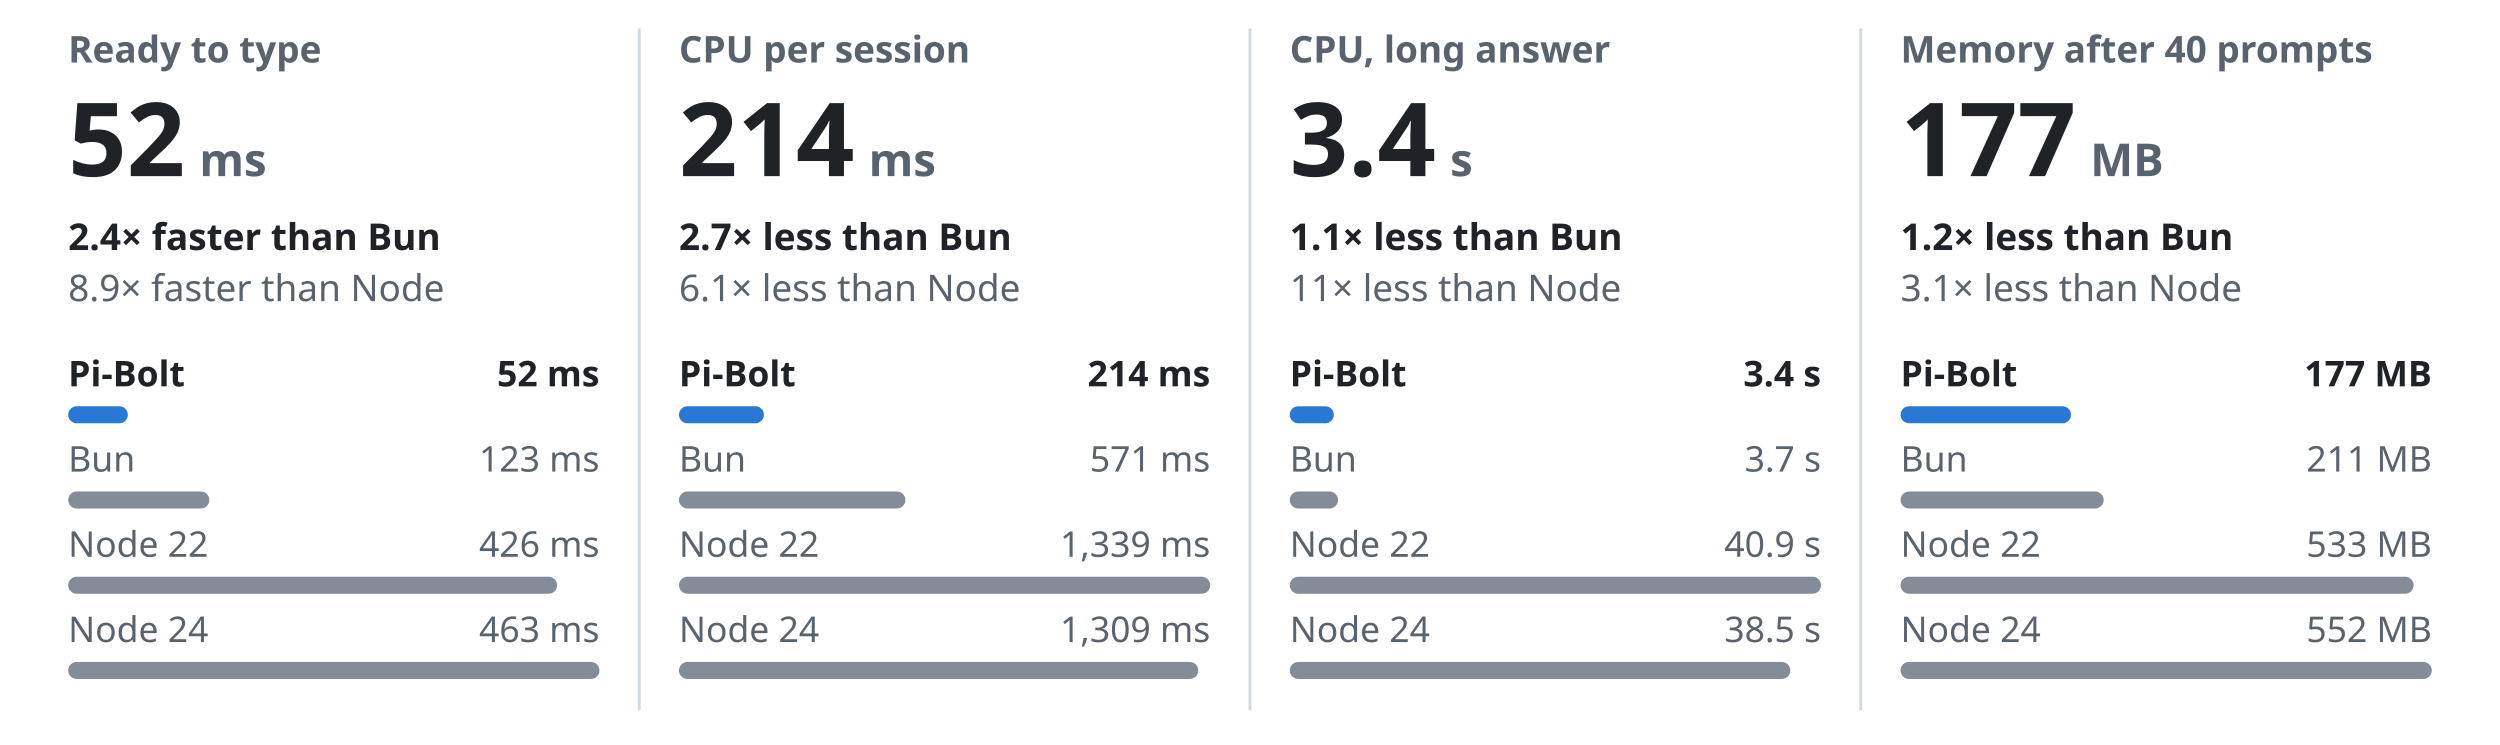
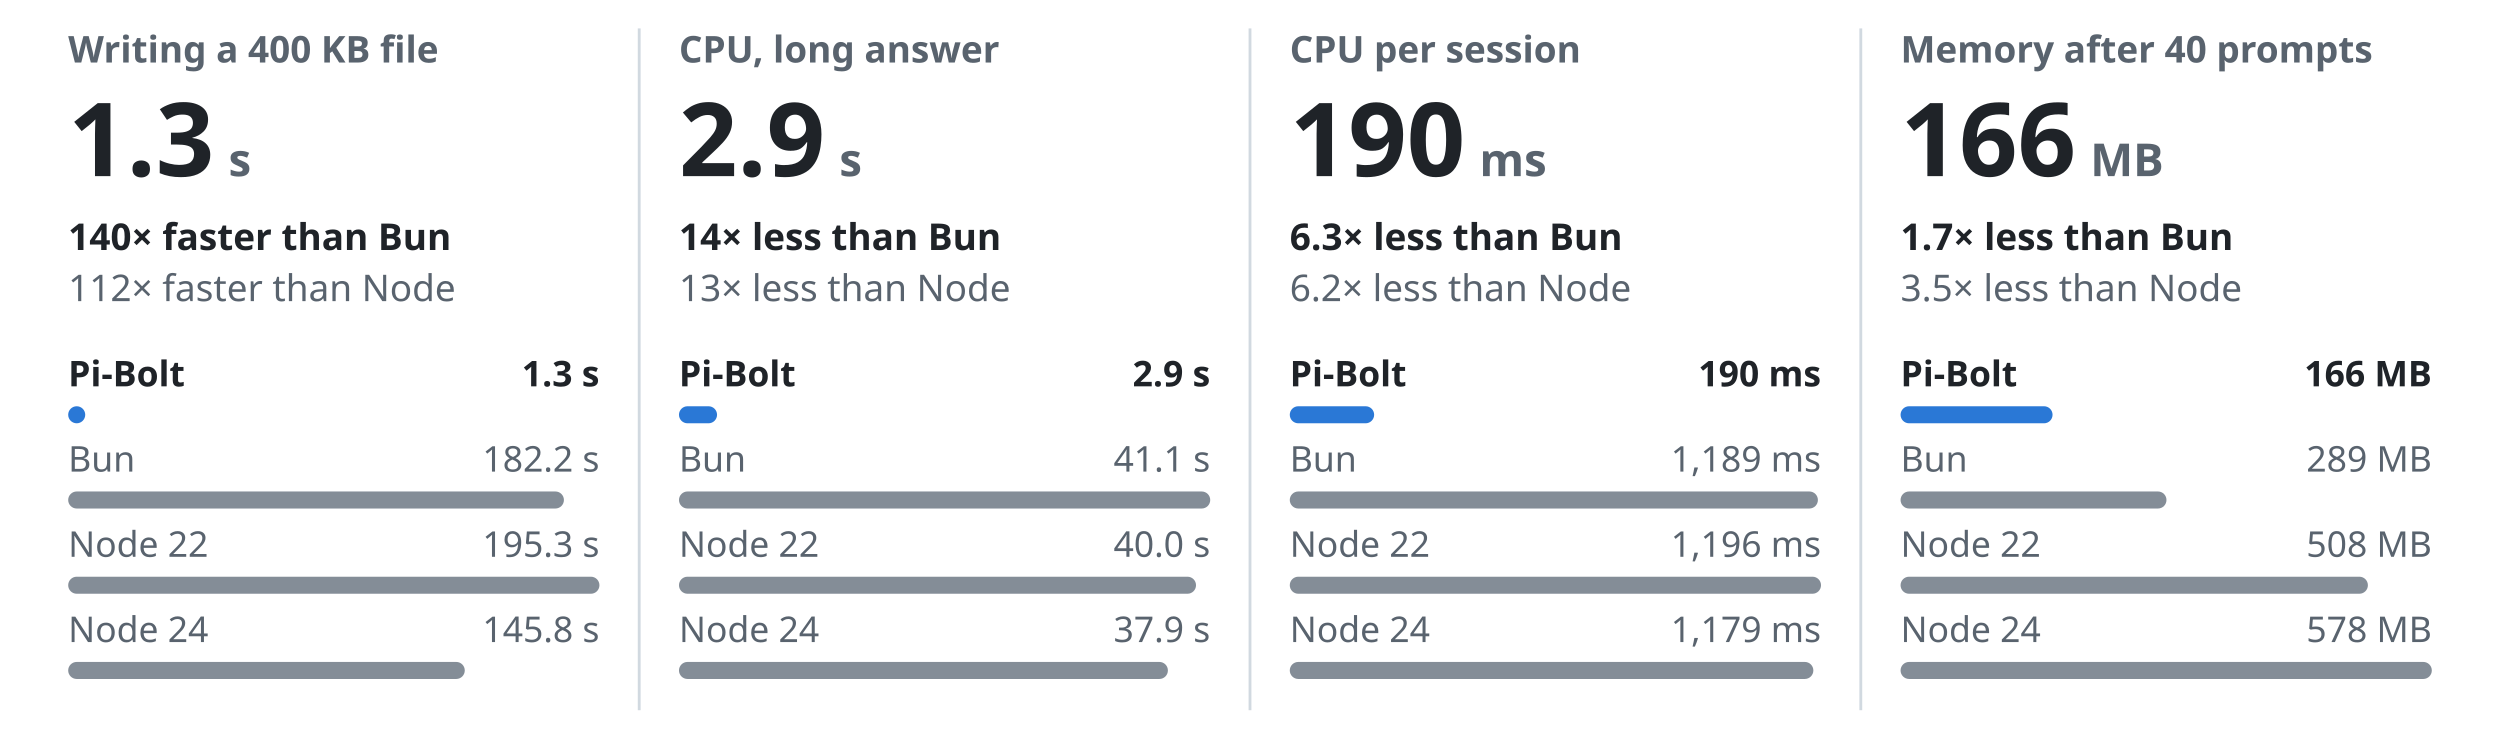
<svg xmlns="http://www.w3.org/2000/svg" width="880" height="262" viewBox="0 0 880 262" role="img" aria-label="Pi-Bolt compared with Bun and Node">
  <style>text{font-family:-apple-system, BlinkMacSystemFont, 'Segoe UI', 'Noto Sans', Helvetica, Arial, sans-serif}</style>
-   <text x="24.0" y="22" font-size="13" font-weight="600" fill="#59636e">Ready to type</text>
-   <text x="24.0" y="62" font-size="36" font-weight="700" fill="#1f2328">52<tspan font-size="16" font-weight="600" fill="#59636e" dx="5">ms</tspan>
+   <text x="24.0" y="22" font-size="13" font-weight="600" fill="#59636e">Writing a 400 KB file</text>
+   <text x="24.0" y="62" font-size="36" font-weight="700" fill="#1f2328">1.3<tspan font-size="16" font-weight="600" fill="#59636e" dx="5">s</tspan>
  </text>
-   <text x="24.0" y="88" font-size="13" font-weight="600" fill="#1f2328">2.4× faster than Bun</text>
-   <text x="24.0" y="106" font-size="13" fill="#59636e">8.9× faster than Node</text>
+   <text x="24.0" y="88" font-size="13" font-weight="600" fill="#1f2328">140× faster than Bun</text>
+   <text x="24.0" y="106" font-size="13" fill="#59636e">112× faster than Node</text>
  <text x="24.0" y="136" font-size="12.5" font-weight="650" fill="#1f2328">Pi-Bolt</text>
-   <text x="211.0" y="136" font-size="12.5" font-weight="650" text-anchor="end" fill="#1f2328">52 ms</text>
-   <rect x="24.0" y="143" width="21.0" height="6" rx="3" fill="#2a78d6" />
+   <text x="211.0" y="136" font-size="12.5" font-weight="650" text-anchor="end" fill="#1f2328">1.3 s</text>
+   <rect x="24.0" y="143" width="6.0" height="6" rx="3" fill="#2a78d6" />
  <text x="24.0" y="166" font-size="12.5" font-weight="400" fill="#59636e">Bun</text>
-   <text x="211.0" y="166" font-size="12.5" font-weight="400" text-anchor="end" fill="#59636e">123 ms</text>
-   <rect x="24.0" y="173" width="49.7" height="6" rx="3" fill="#848d97" />
+   <text x="211.0" y="166" font-size="12.5" font-weight="400" text-anchor="end" fill="#59636e">182.2 s</text>
+   <rect x="24.0" y="173" width="174.5" height="6" rx="3" fill="#848d97" />
  <text x="24.0" y="196" font-size="12.5" font-weight="400" fill="#59636e">Node 22</text>
-   <text x="211.0" y="196" font-size="12.5" font-weight="400" text-anchor="end" fill="#59636e">426 ms</text>
-   <rect x="24.0" y="203" width="172.1" height="6" rx="3" fill="#848d97" />
+   <text x="211.0" y="196" font-size="12.5" font-weight="400" text-anchor="end" fill="#59636e">195.3 s</text>
+   <rect x="24.0" y="203" width="187.0" height="6" rx="3" fill="#848d97" />
  <text x="24.0" y="226" font-size="12.5" font-weight="400" fill="#59636e">Node 24</text>
-   <text x="211.0" y="226" font-size="12.5" font-weight="400" text-anchor="end" fill="#59636e">463 ms</text>
-   <rect x="24.0" y="233" width="187.0" height="6" rx="3" fill="#848d97" />
+   <text x="211.0" y="226" font-size="12.5" font-weight="400" text-anchor="end" fill="#59636e">145.8 s</text>
+   <rect x="24.0" y="233" width="139.6" height="6" rx="3" fill="#848d97" />
  <line x1="225.0" y1="10" x2="225.0" y2="250" stroke="#d1d9e0" />
-   <text x="239.0" y="22" font-size="13" font-weight="600" fill="#59636e">CPU per session</text>
-   <text x="239.0" y="62" font-size="36" font-weight="700" fill="#1f2328">214<tspan font-size="16" font-weight="600" fill="#59636e" dx="5">ms</tspan>
+   <text x="239.0" y="22" font-size="13" font-weight="600" fill="#59636e">CPU, long answer</text>
+   <text x="239.0" y="62" font-size="36" font-weight="700" fill="#1f2328">2.9<tspan font-size="16" font-weight="600" fill="#59636e" dx="5">s</tspan>
  </text>
-   <text x="239.0" y="88" font-size="13" font-weight="600" fill="#1f2328">2.7× less than Bun</text>
-   <text x="239.0" y="106" font-size="13" fill="#59636e">6.1× less than Node</text>
+   <text x="239.0" y="88" font-size="13" font-weight="600" fill="#1f2328">14× less than Bun</text>
+   <text x="239.0" y="106" font-size="13" fill="#59636e">13× less than Node</text>
  <text x="239.0" y="136" font-size="12.5" font-weight="650" fill="#1f2328">Pi-Bolt</text>
-   <text x="426.0" y="136" font-size="12.5" font-weight="650" text-anchor="end" fill="#1f2328">214 ms</text>
-   <rect x="239.0" y="143" width="29.9" height="6" rx="3" fill="#2a78d6" />
+   <text x="426.0" y="136" font-size="12.5" font-weight="650" text-anchor="end" fill="#1f2328">2.9 s</text>
+   <rect x="239.0" y="143" width="13.4" height="6" rx="3" fill="#2a78d6" />
  <text x="239.0" y="166" font-size="12.5" font-weight="400" fill="#59636e">Bun</text>
-   <text x="426.0" y="166" font-size="12.5" font-weight="400" text-anchor="end" fill="#59636e">571 ms</text>
-   <rect x="239.0" y="173" width="79.7" height="6" rx="3" fill="#848d97" />
+   <text x="426.0" y="166" font-size="12.5" font-weight="400" text-anchor="end" fill="#59636e">41.1 s</text>
+   <rect x="239.0" y="173" width="187.0" height="6" rx="3" fill="#848d97" />
  <text x="239.0" y="196" font-size="12.5" font-weight="400" fill="#59636e">Node 22</text>
-   <text x="426.0" y="196" font-size="12.5" font-weight="400" text-anchor="end" fill="#59636e">1,339 ms</text>
-   <rect x="239.0" y="203" width="187.0" height="6" rx="3" fill="#848d97" />
+   <text x="426.0" y="196" font-size="12.5" font-weight="400" text-anchor="end" fill="#59636e">40.0 s</text>
+   <rect x="239.0" y="203" width="182.0" height="6" rx="3" fill="#848d97" />
  <text x="239.0" y="226" font-size="12.5" font-weight="400" fill="#59636e">Node 24</text>
-   <text x="426.0" y="226" font-size="12.5" font-weight="400" text-anchor="end" fill="#59636e">1,309 ms</text>
-   <rect x="239.0" y="233" width="182.8" height="6" rx="3" fill="#848d97" />
+   <text x="426.0" y="226" font-size="12.5" font-weight="400" text-anchor="end" fill="#59636e">37.9 s</text>
+   <rect x="239.0" y="233" width="172.1" height="6" rx="3" fill="#848d97" />
  <line x1="440.0" y1="10" x2="440.0" y2="250" stroke="#d1d9e0" />
-   <text x="454.0" y="22" font-size="13" font-weight="600" fill="#59636e">CPU, long answer</text>
-   <text x="454.0" y="62" font-size="36" font-weight="700" fill="#1f2328">3.4<tspan font-size="16" font-weight="600" fill="#59636e" dx="5">s</tspan>
+   <text x="454.0" y="22" font-size="13" font-weight="600" fill="#59636e">CPU per session</text>
+   <text x="454.0" y="62" font-size="36" font-weight="700" fill="#1f2328">190<tspan font-size="16" font-weight="600" fill="#59636e" dx="5">ms</tspan>
  </text>
-   <text x="454.0" y="88" font-size="13" font-weight="600" fill="#1f2328">1.1× less than Bun</text>
-   <text x="454.0" y="106" font-size="13" fill="#59636e">11× less than Node</text>
+   <text x="454.0" y="88" font-size="13" font-weight="600" fill="#1f2328">6.3× less than Bun</text>
+   <text x="454.0" y="106" font-size="13" fill="#59636e">6.2× less than Node</text>
  <text x="454.0" y="136" font-size="12.5" font-weight="650" fill="#1f2328">Pi-Bolt</text>
-   <text x="641.0" y="136" font-size="12.5" font-weight="650" text-anchor="end" fill="#1f2328">3.4 s</text>
-   <rect x="454.0" y="143" width="15.5" height="6" rx="3" fill="#2a78d6" />
+   <text x="641.0" y="136" font-size="12.5" font-weight="650" text-anchor="end" fill="#1f2328">190 ms</text>
+   <rect x="454.0" y="143" width="29.7" height="6" rx="3" fill="#2a78d6" />
  <text x="454.0" y="166" font-size="12.5" font-weight="400" fill="#59636e">Bun</text>
-   <text x="641.0" y="166" font-size="12.5" font-weight="400" text-anchor="end" fill="#59636e">3.7 s</text>
-   <rect x="454.0" y="173" width="17.0" height="6" rx="3" fill="#848d97" />
+   <text x="641.0" y="166" font-size="12.5" font-weight="400" text-anchor="end" fill="#59636e">1,189 ms</text>
+   <rect x="454.0" y="173" width="185.9" height="6" rx="3" fill="#848d97" />
  <text x="454.0" y="196" font-size="12.5" font-weight="400" fill="#59636e">Node 22</text>
-   <text x="641.0" y="196" font-size="12.5" font-weight="400" text-anchor="end" fill="#59636e">40.9 s</text>
+   <text x="641.0" y="196" font-size="12.5" font-weight="400" text-anchor="end" fill="#59636e">1,196 ms</text>
  <rect x="454.0" y="203" width="187.0" height="6" rx="3" fill="#848d97" />
  <text x="454.0" y="226" font-size="12.5" font-weight="400" fill="#59636e">Node 24</text>
-   <text x="641.0" y="226" font-size="12.5" font-weight="400" text-anchor="end" fill="#59636e">38.5 s</text>
-   <rect x="454.0" y="233" width="176.2" height="6" rx="3" fill="#848d97" />
+   <text x="641.0" y="226" font-size="12.5" font-weight="400" text-anchor="end" fill="#59636e">1,179 ms</text>
+   <rect x="454.0" y="233" width="184.3" height="6" rx="3" fill="#848d97" />
  <line x1="655.0" y1="10" x2="655.0" y2="250" stroke="#d1d9e0" />
  <text x="669.0" y="22" font-size="13" font-weight="600" fill="#59636e">Memory after 40 prompts</text>
-   <text x="669.0" y="62" font-size="36" font-weight="700" fill="#1f2328">177<tspan font-size="16" font-weight="600" fill="#59636e" dx="5">MB</tspan>
+   <text x="669.0" y="62" font-size="36" font-weight="700" fill="#1f2328">166<tspan font-size="16" font-weight="600" fill="#59636e" dx="5">MB</tspan>
  </text>
-   <text x="669.0" y="88" font-size="13" font-weight="600" fill="#1f2328">1.2× less than Bun</text>
-   <text x="669.0" y="106" font-size="13" fill="#59636e">3.1× less than Node</text>
+   <text x="669.0" y="88" font-size="13" font-weight="600" fill="#1f2328">1.7× less than Bun</text>
+   <text x="669.0" y="106" font-size="13" fill="#59636e">3.5× less than Node</text>
  <text x="669.0" y="136" font-size="12.5" font-weight="650" fill="#1f2328">Pi-Bolt</text>
-   <text x="856.0" y="136" font-size="12.5" font-weight="650" text-anchor="end" fill="#1f2328">177 MB</text>
-   <rect x="669.0" y="143" width="60.0" height="6" rx="3" fill="#2a78d6" />
+   <text x="856.0" y="136" font-size="12.5" font-weight="650" text-anchor="end" fill="#1f2328">166 MB</text>
+   <rect x="669.0" y="143" width="53.5" height="6" rx="3" fill="#2a78d6" />
  <text x="669.0" y="166" font-size="12.5" font-weight="400" fill="#59636e">Bun</text>
-   <text x="856.0" y="166" font-size="12.5" font-weight="400" text-anchor="end" fill="#59636e">211 MB</text>
-   <rect x="669.0" y="173" width="71.5" height="6" rx="3" fill="#848d97" />
+   <text x="856.0" y="166" font-size="12.5" font-weight="400" text-anchor="end" fill="#59636e">289 MB</text>
+   <rect x="669.0" y="173" width="93.6" height="6" rx="3" fill="#848d97" />
  <text x="669.0" y="196" font-size="12.5" font-weight="400" fill="#59636e">Node 22</text>
-   <text x="856.0" y="196" font-size="12.5" font-weight="400" text-anchor="end" fill="#59636e">533 MB</text>
-   <rect x="669.0" y="203" width="180.6" height="6" rx="3" fill="#848d97" />
+   <text x="856.0" y="196" font-size="12.5" font-weight="400" text-anchor="end" fill="#59636e">508 MB</text>
+   <rect x="669.0" y="203" width="164.5" height="6" rx="3" fill="#848d97" />
  <text x="669.0" y="226" font-size="12.5" font-weight="400" fill="#59636e">Node 24</text>
-   <text x="856.0" y="226" font-size="12.5" font-weight="400" text-anchor="end" fill="#59636e">552 MB</text>
+   <text x="856.0" y="226" font-size="12.5" font-weight="400" text-anchor="end" fill="#59636e">578 MB</text>
  <rect x="669.0" y="233" width="187.0" height="6" rx="3" fill="#848d97" />
</svg>
